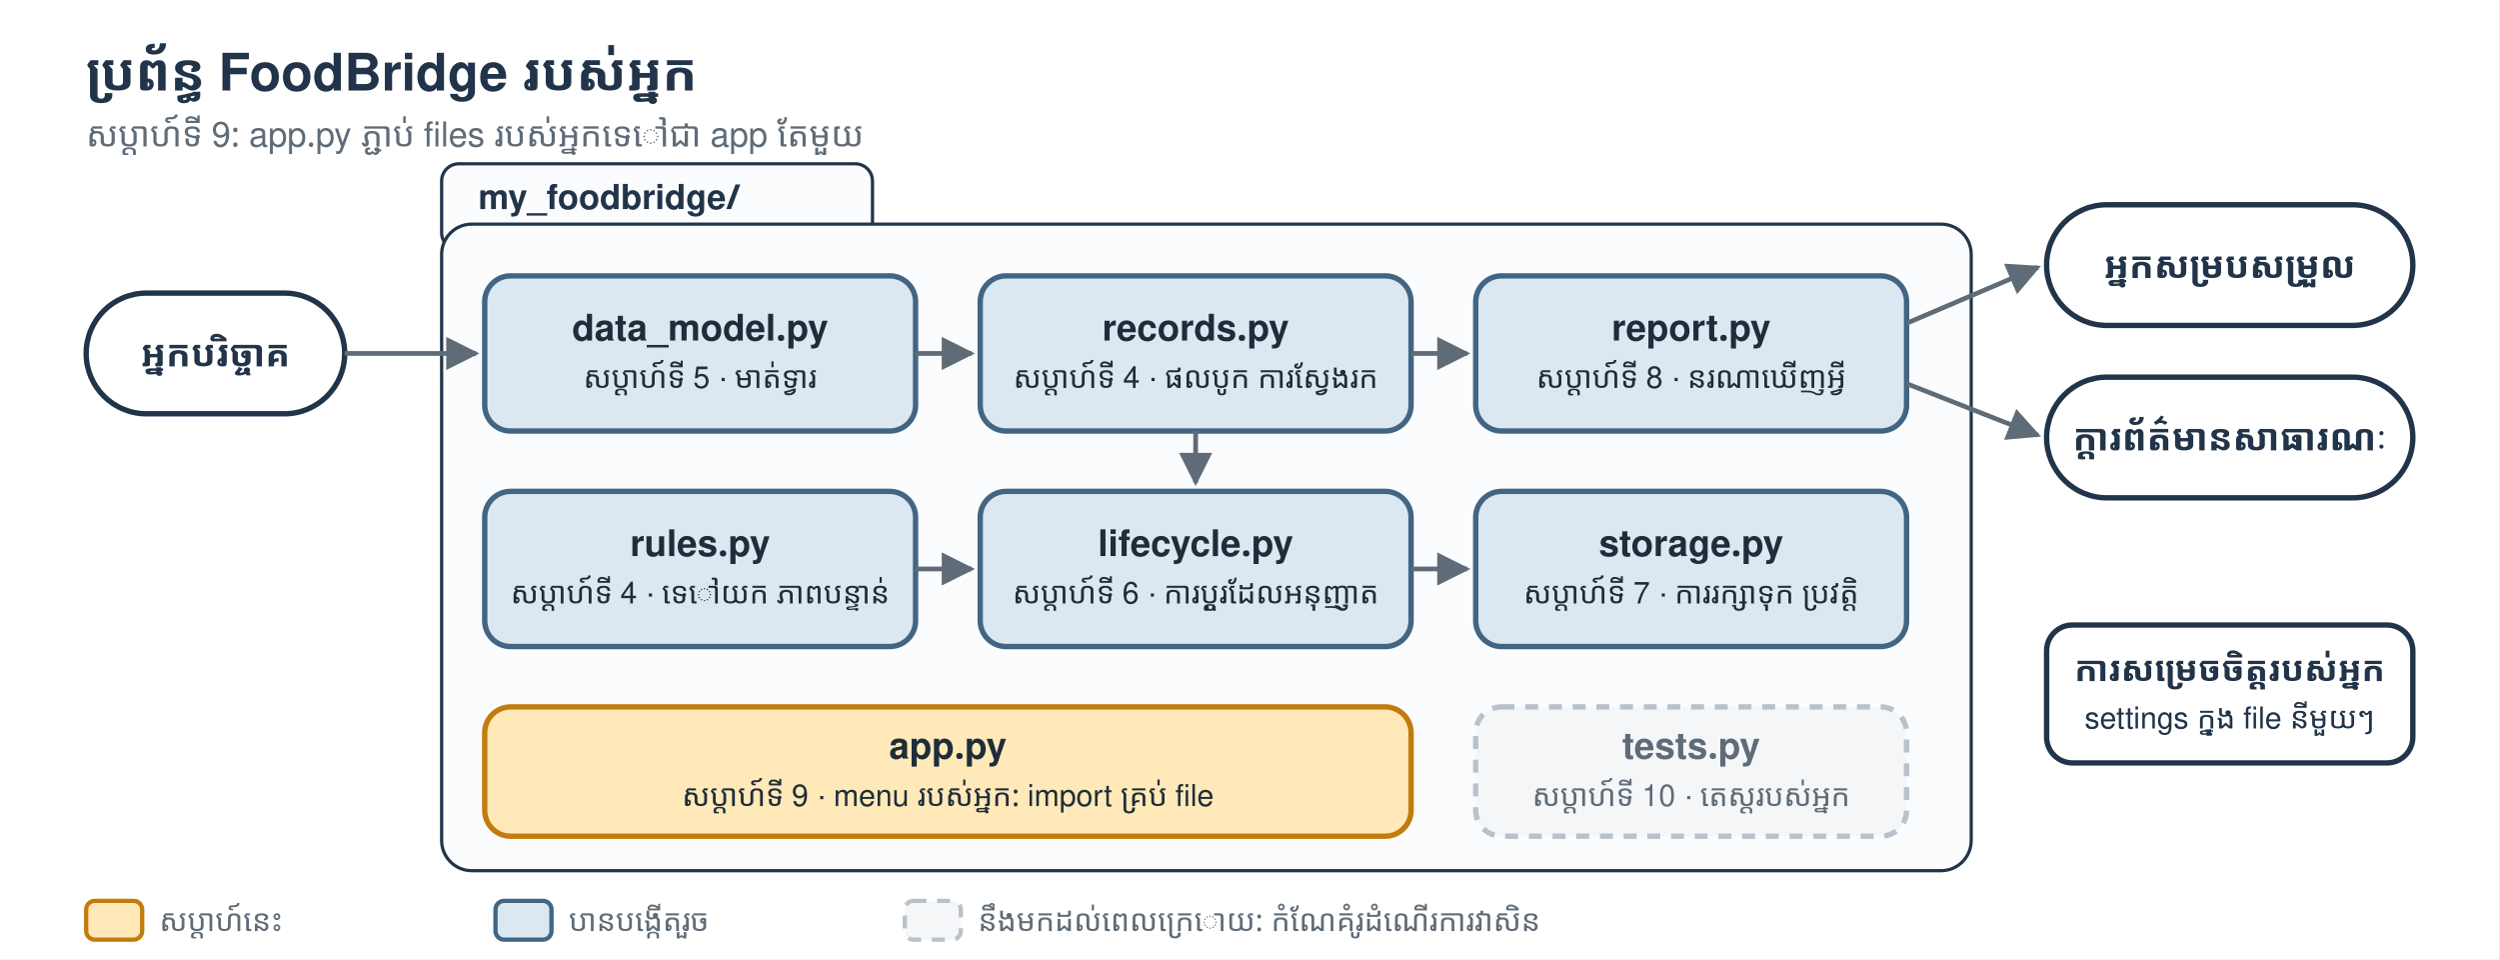
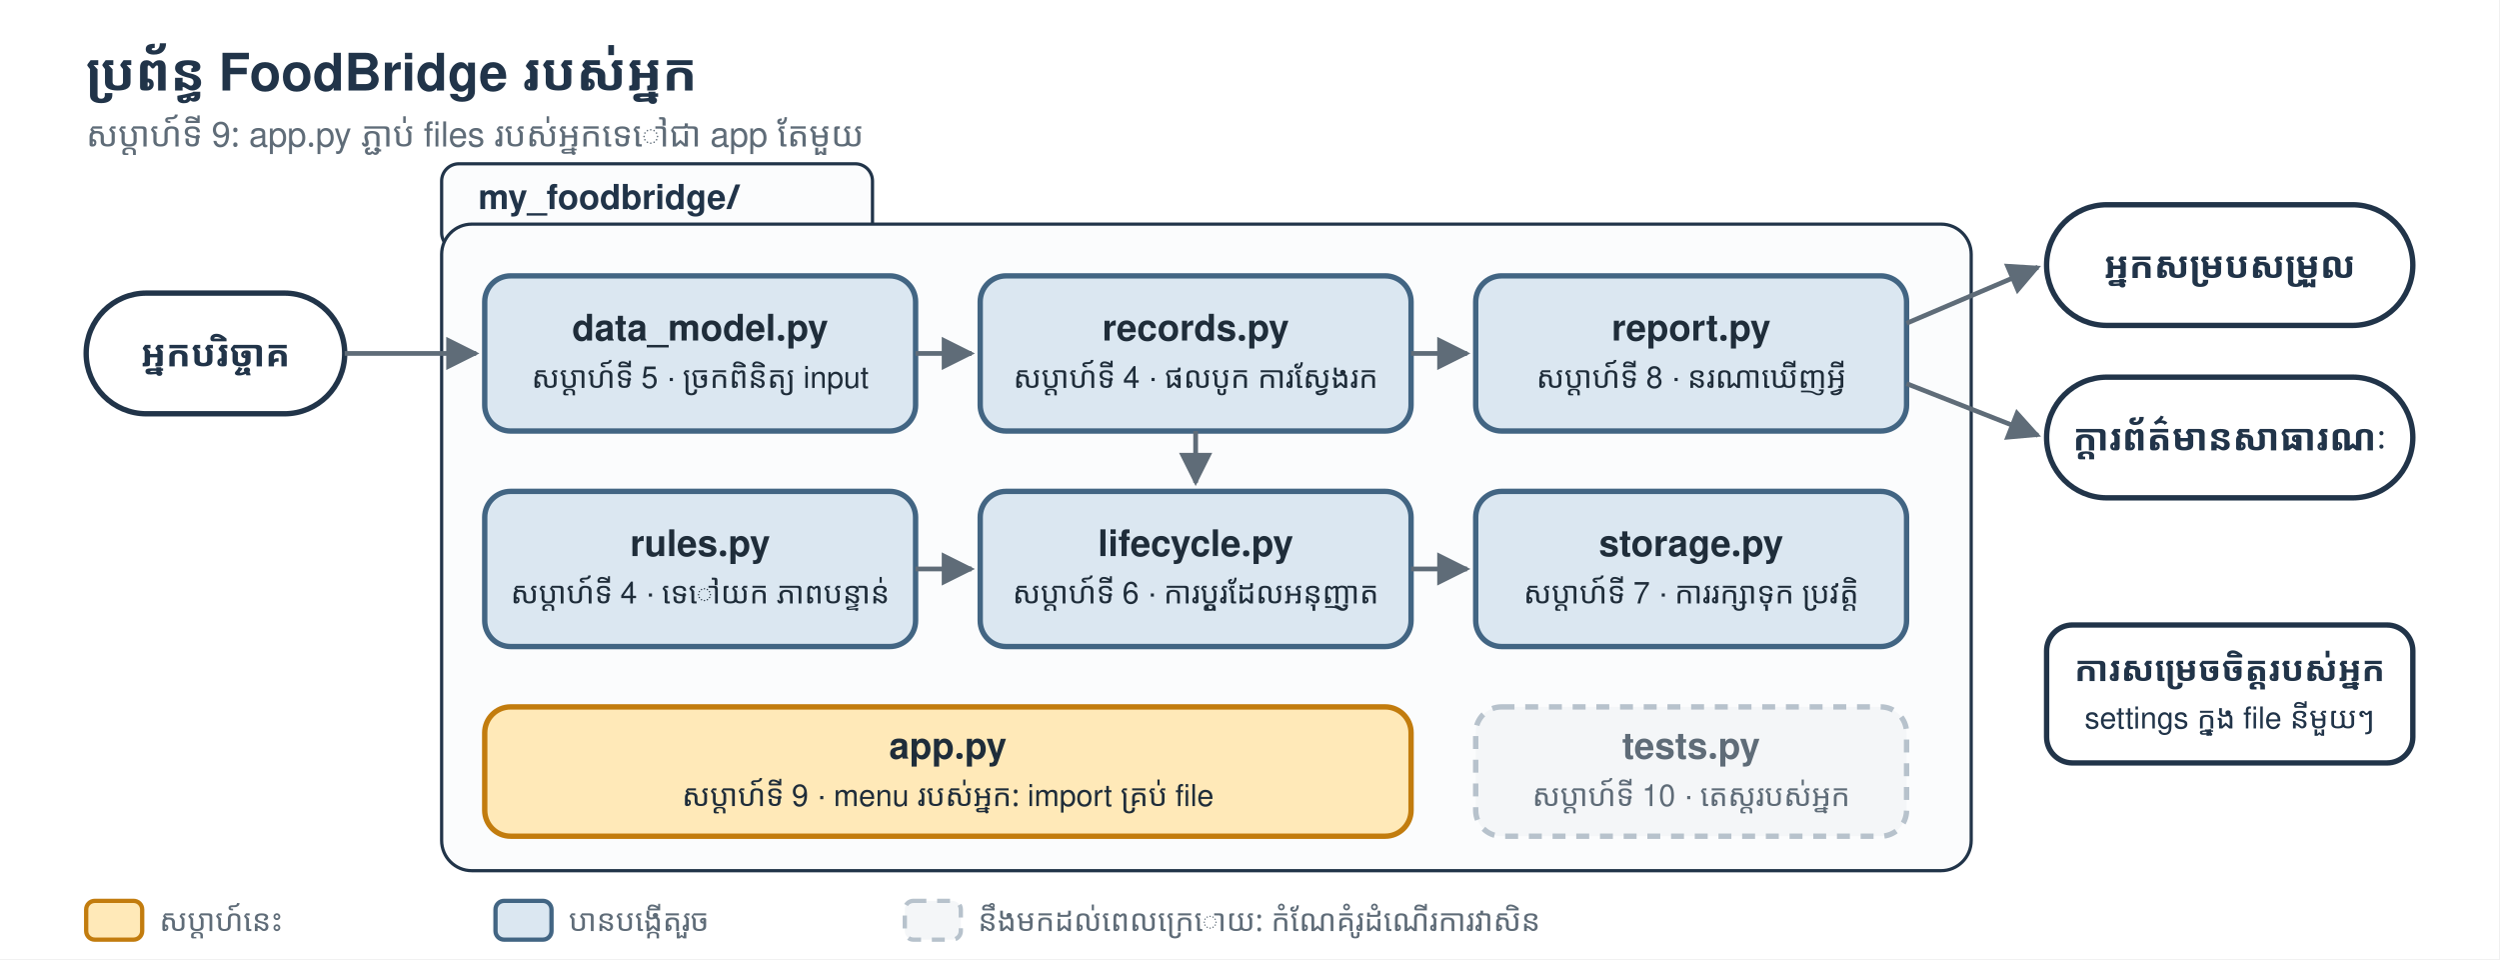
<svg xmlns="http://www.w3.org/2000/svg" width="1160" height="445" viewBox="0 0 1160 445" role="img" font-family="system-ui, -apple-system, 'Segoe UI', 'Noto Sans Khmer', 'Khmer Sangam MN', 'Khmer UI', 'Khmer OS Battambang', Helvetica, Arial, sans-serif">
  <rect width="1160" height="445" fill="#ffffff" />
  <defs>
    <marker id="arrow" viewBox="0 0 10 10" refX="9" refY="5" markerWidth="7" markerHeight="7" orient="auto-start-reverse">
      <path d="M0,0 L10,5 L0,10 z" fill="#5f6c78" />
    </marker>
  </defs>
  <text x="40" y="42" font-size="24" font-weight="700" fill="#213449" text-anchor="start">ប្រព័ន្ធ FoodBridge របស់អ្នក</text>
  <text x="40" y="68" font-size="16" font-weight="400" fill="#5f6c78" text-anchor="start">សប្ដាហ៍ទី 9: app.py ភ្ជាប់ files របស់អ្នកទៅជា app តែមួយ</text>
  <rect x="205" y="76" width="200" height="40" rx="8" fill="#fbfcfd" stroke="#213449" stroke-width="1.5" />
  <text x="222" y="97" font-size="16" font-weight="700" fill="#213449" text-anchor="start">my_foodbridge/</text>
  <rect x="205" y="104" width="710" height="300" rx="14" fill="#fbfcfd" stroke="#213449" stroke-width="1.5" />
  <rect x="225" y="128" width="200" height="72" rx="12" fill="#dbe7f1" stroke="#426583" stroke-width="2.5" />
  <text x="325.0" y="158.0" text-anchor="middle" font-size="17" font-weight="700" fill="#1f2d3a">data_model.py</text>
-   <text x="325.0" y="180.0" text-anchor="middle" font-size="14" fill="#1f2d3a">សប្ដាហ៍ទី 5 · មាត់ទ្វារ</text>
+   <text x="325.0" y="180.0" text-anchor="middle" font-size="14" fill="#1f2d3a">សប្ដាហ៍ទី 5 · ច្រកពិនិត្យ input</text>
  <rect x="455" y="128" width="200" height="72" rx="12" fill="#dbe7f1" stroke="#426583" stroke-width="2.5" />
  <text x="555.0" y="158.0" text-anchor="middle" font-size="17" font-weight="700" fill="#1f2d3a">records.py</text>
  <text x="555.0" y="180.0" text-anchor="middle" font-size="14" fill="#1f2d3a">សប្ដាហ៍ទី 4 · ផលបូក ការស្វែងរក</text>
  <rect x="685" y="128" width="200" height="72" rx="12" fill="#dbe7f1" stroke="#426583" stroke-width="2.5" />
  <text x="785.0" y="158.0" text-anchor="middle" font-size="17" font-weight="700" fill="#1f2d3a">report.py</text>
  <text x="785.0" y="180.0" text-anchor="middle" font-size="14" fill="#1f2d3a">សប្ដាហ៍ទី 8 · នរណាឃើញអ្វី</text>
  <rect x="225" y="228" width="200" height="72" rx="12" fill="#dbe7f1" stroke="#426583" stroke-width="2.5" />
  <text x="325.0" y="258.0" text-anchor="middle" font-size="17" font-weight="700" fill="#1f2d3a">rules.py</text>
  <text x="325.0" y="280.0" text-anchor="middle" font-size="14" fill="#1f2d3a">សប្ដាហ៍ទី 4 · ទៅយក ភាពបន្ទាន់</text>
  <rect x="455" y="228" width="200" height="72" rx="12" fill="#dbe7f1" stroke="#426583" stroke-width="2.5" />
  <text x="555.0" y="258.0" text-anchor="middle" font-size="17" font-weight="700" fill="#1f2d3a">lifecycle.py</text>
  <text x="555.0" y="280.0" text-anchor="middle" font-size="14" fill="#1f2d3a">សប្ដាហ៍ទី 6 · ការប្ដូរដែលអនុញ្ញាត</text>
  <rect x="685" y="228" width="200" height="72" rx="12" fill="#dbe7f1" stroke="#426583" stroke-width="2.5" />
  <text x="785.0" y="258.0" text-anchor="middle" font-size="17" font-weight="700" fill="#1f2d3a">storage.py</text>
  <text x="785.0" y="280.0" text-anchor="middle" font-size="14" fill="#1f2d3a">សប្ដាហ៍ទី 7 · ការរក្សាទុក ប្រវត្តិ</text>
  <rect x="225" y="328" width="430" height="60" rx="12" fill="#ffe9b8" stroke="#c27c0e" stroke-width="2.5" />
  <text x="440.0" y="352.0" text-anchor="middle" font-size="17" font-weight="700" fill="#1f2d3a">app.py</text>
  <text x="440.0" y="374.0" text-anchor="middle" font-size="14" fill="#1f2d3a">សប្ដាហ៍ទី 9 · menu របស់អ្នក: import គ្រប់ file</text>
  <rect x="685" y="328" width="200" height="60" rx="12" fill="#f4f6f8" stroke="#b7c2cc" stroke-width="2.5" stroke-dasharray="6 5" />
  <text x="785.0" y="352.0" text-anchor="middle" font-size="17" font-weight="700" fill="#5f6c78">tests.py</text>
  <text x="785.0" y="374.0" text-anchor="middle" font-size="14" fill="#5f6c78">សប្ដាហ៍ទី 10 · តេស្តរបស់អ្នក</text>
  <rect x="40" y="136" width="120" height="56" rx="28" fill="#ffffff" stroke="#213449" stroke-width="2.5" />
  <text x="100.0" y="170.0" text-anchor="middle" font-size="17" font-weight="700" fill="#213449">អ្នកបរិច្ចាគ</text>
  <rect x="950" y="95" width="170" height="56" rx="28" fill="#ffffff" stroke="#213449" stroke-width="2.5" />
  <text x="1035.0" y="129.0" text-anchor="middle" font-size="17" font-weight="700" fill="#213449">អ្នកសម្របសម្រួល</text>
  <rect x="950" y="175" width="170" height="56" rx="28" fill="#ffffff" stroke="#213449" stroke-width="2.5" />
  <text x="1035.0" y="209.0" text-anchor="middle" font-size="17" font-weight="700" fill="#213449">ក្ដារព័ត៌មានសាធារណៈ</text>
  <line x1="160" y1="164" x2="221" y2="164" stroke="#5f6c78" stroke-width="2.2" marker-end="url(#arrow)" />
  <line x1="425" y1="164" x2="451" y2="164" stroke="#5f6c78" stroke-width="2.2" marker-end="url(#arrow)" />
  <line x1="655" y1="164" x2="681" y2="164" stroke="#5f6c78" stroke-width="2.2" marker-end="url(#arrow)" />
  <line x1="885" y1="150" x2="946" y2="124" stroke="#5f6c78" stroke-width="2.2" marker-end="url(#arrow)" />
  <line x1="885" y1="178" x2="946" y2="202" stroke="#5f6c78" stroke-width="2.2" marker-end="url(#arrow)" />
  <line x1="555" y1="200" x2="555" y2="224" stroke="#5f6c78" stroke-width="2.2" marker-end="url(#arrow)" />
  <line x1="425" y1="264" x2="451" y2="264" stroke="#5f6c78" stroke-width="2.2" marker-end="url(#arrow)" />
  <line x1="655" y1="264" x2="681" y2="264" stroke="#5f6c78" stroke-width="2.2" marker-end="url(#arrow)" />
  <rect x="950" y="290" width="170" height="64" rx="12" fill="#ffffff" stroke="#213449" stroke-width="2.5" />
  <text x="1035.0" y="316.0" text-anchor="middle" font-size="16" font-weight="700" fill="#213449">ការសម្រេចចិត្តរបស់អ្នក</text>
  <text x="1035.0" y="338.0" text-anchor="middle" font-size="14" fill="#213449">settings ក្នុង file នីមួយៗ</text>
  <rect x="40" y="418" width="26" height="18" rx="4" fill="#ffe9b8" stroke="#c27c0e" stroke-width="2" />
  <text x="74" y="432" font-size="14" font-weight="400" fill="#5f6c78" text-anchor="start">សប្ដាហ៍នេះ</text>
  <rect x="230" y="418" width="26" height="18" rx="4" fill="#dbe7f1" stroke="#426583" stroke-width="2" />
  <text x="264" y="432" font-size="14" font-weight="400" fill="#5f6c78" text-anchor="start">បានបង្កើតរួច</text>
  <rect x="420" y="418" width="26" height="18" rx="4" fill="#f4f6f8" stroke="#b7c2cc" stroke-width="2" stroke-dasharray="6 5" />
  <text x="454" y="432" font-size="14" font-weight="400" fill="#5f6c78" text-anchor="start">នឹងមកដល់ពេលក្រោយ: កំណែគំរូដំណើរការវាសិន</text>
</svg>
